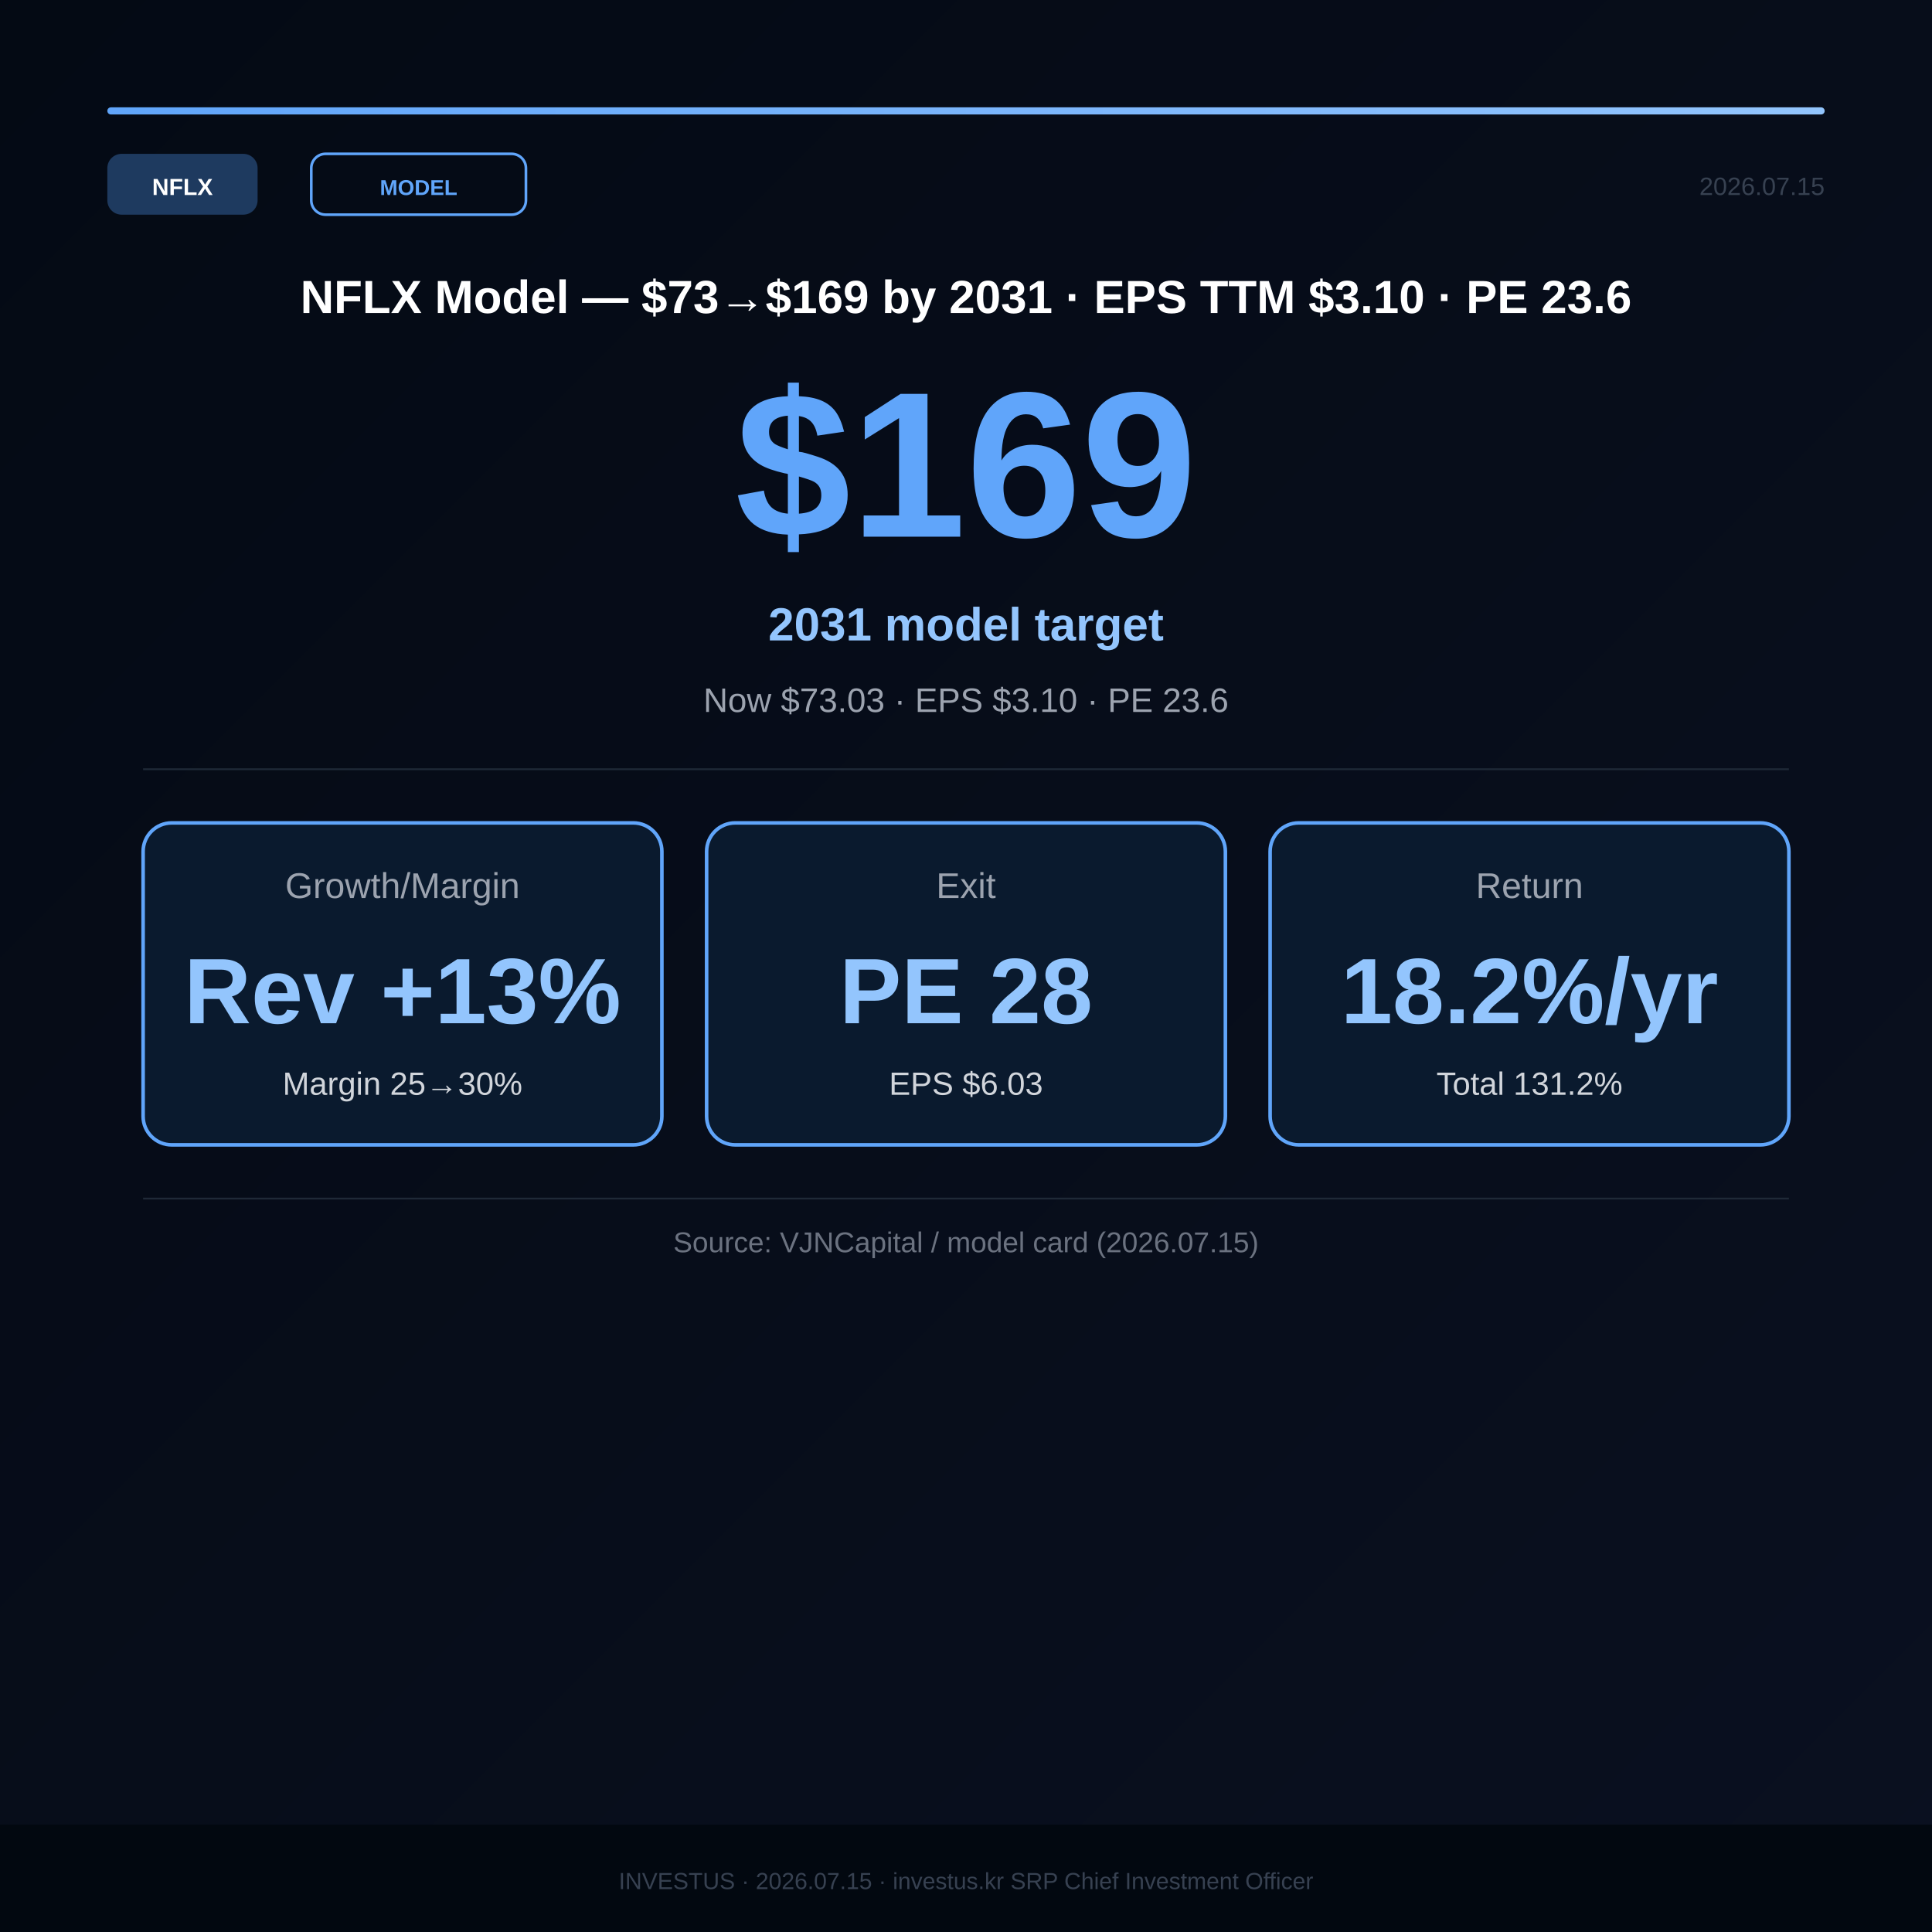
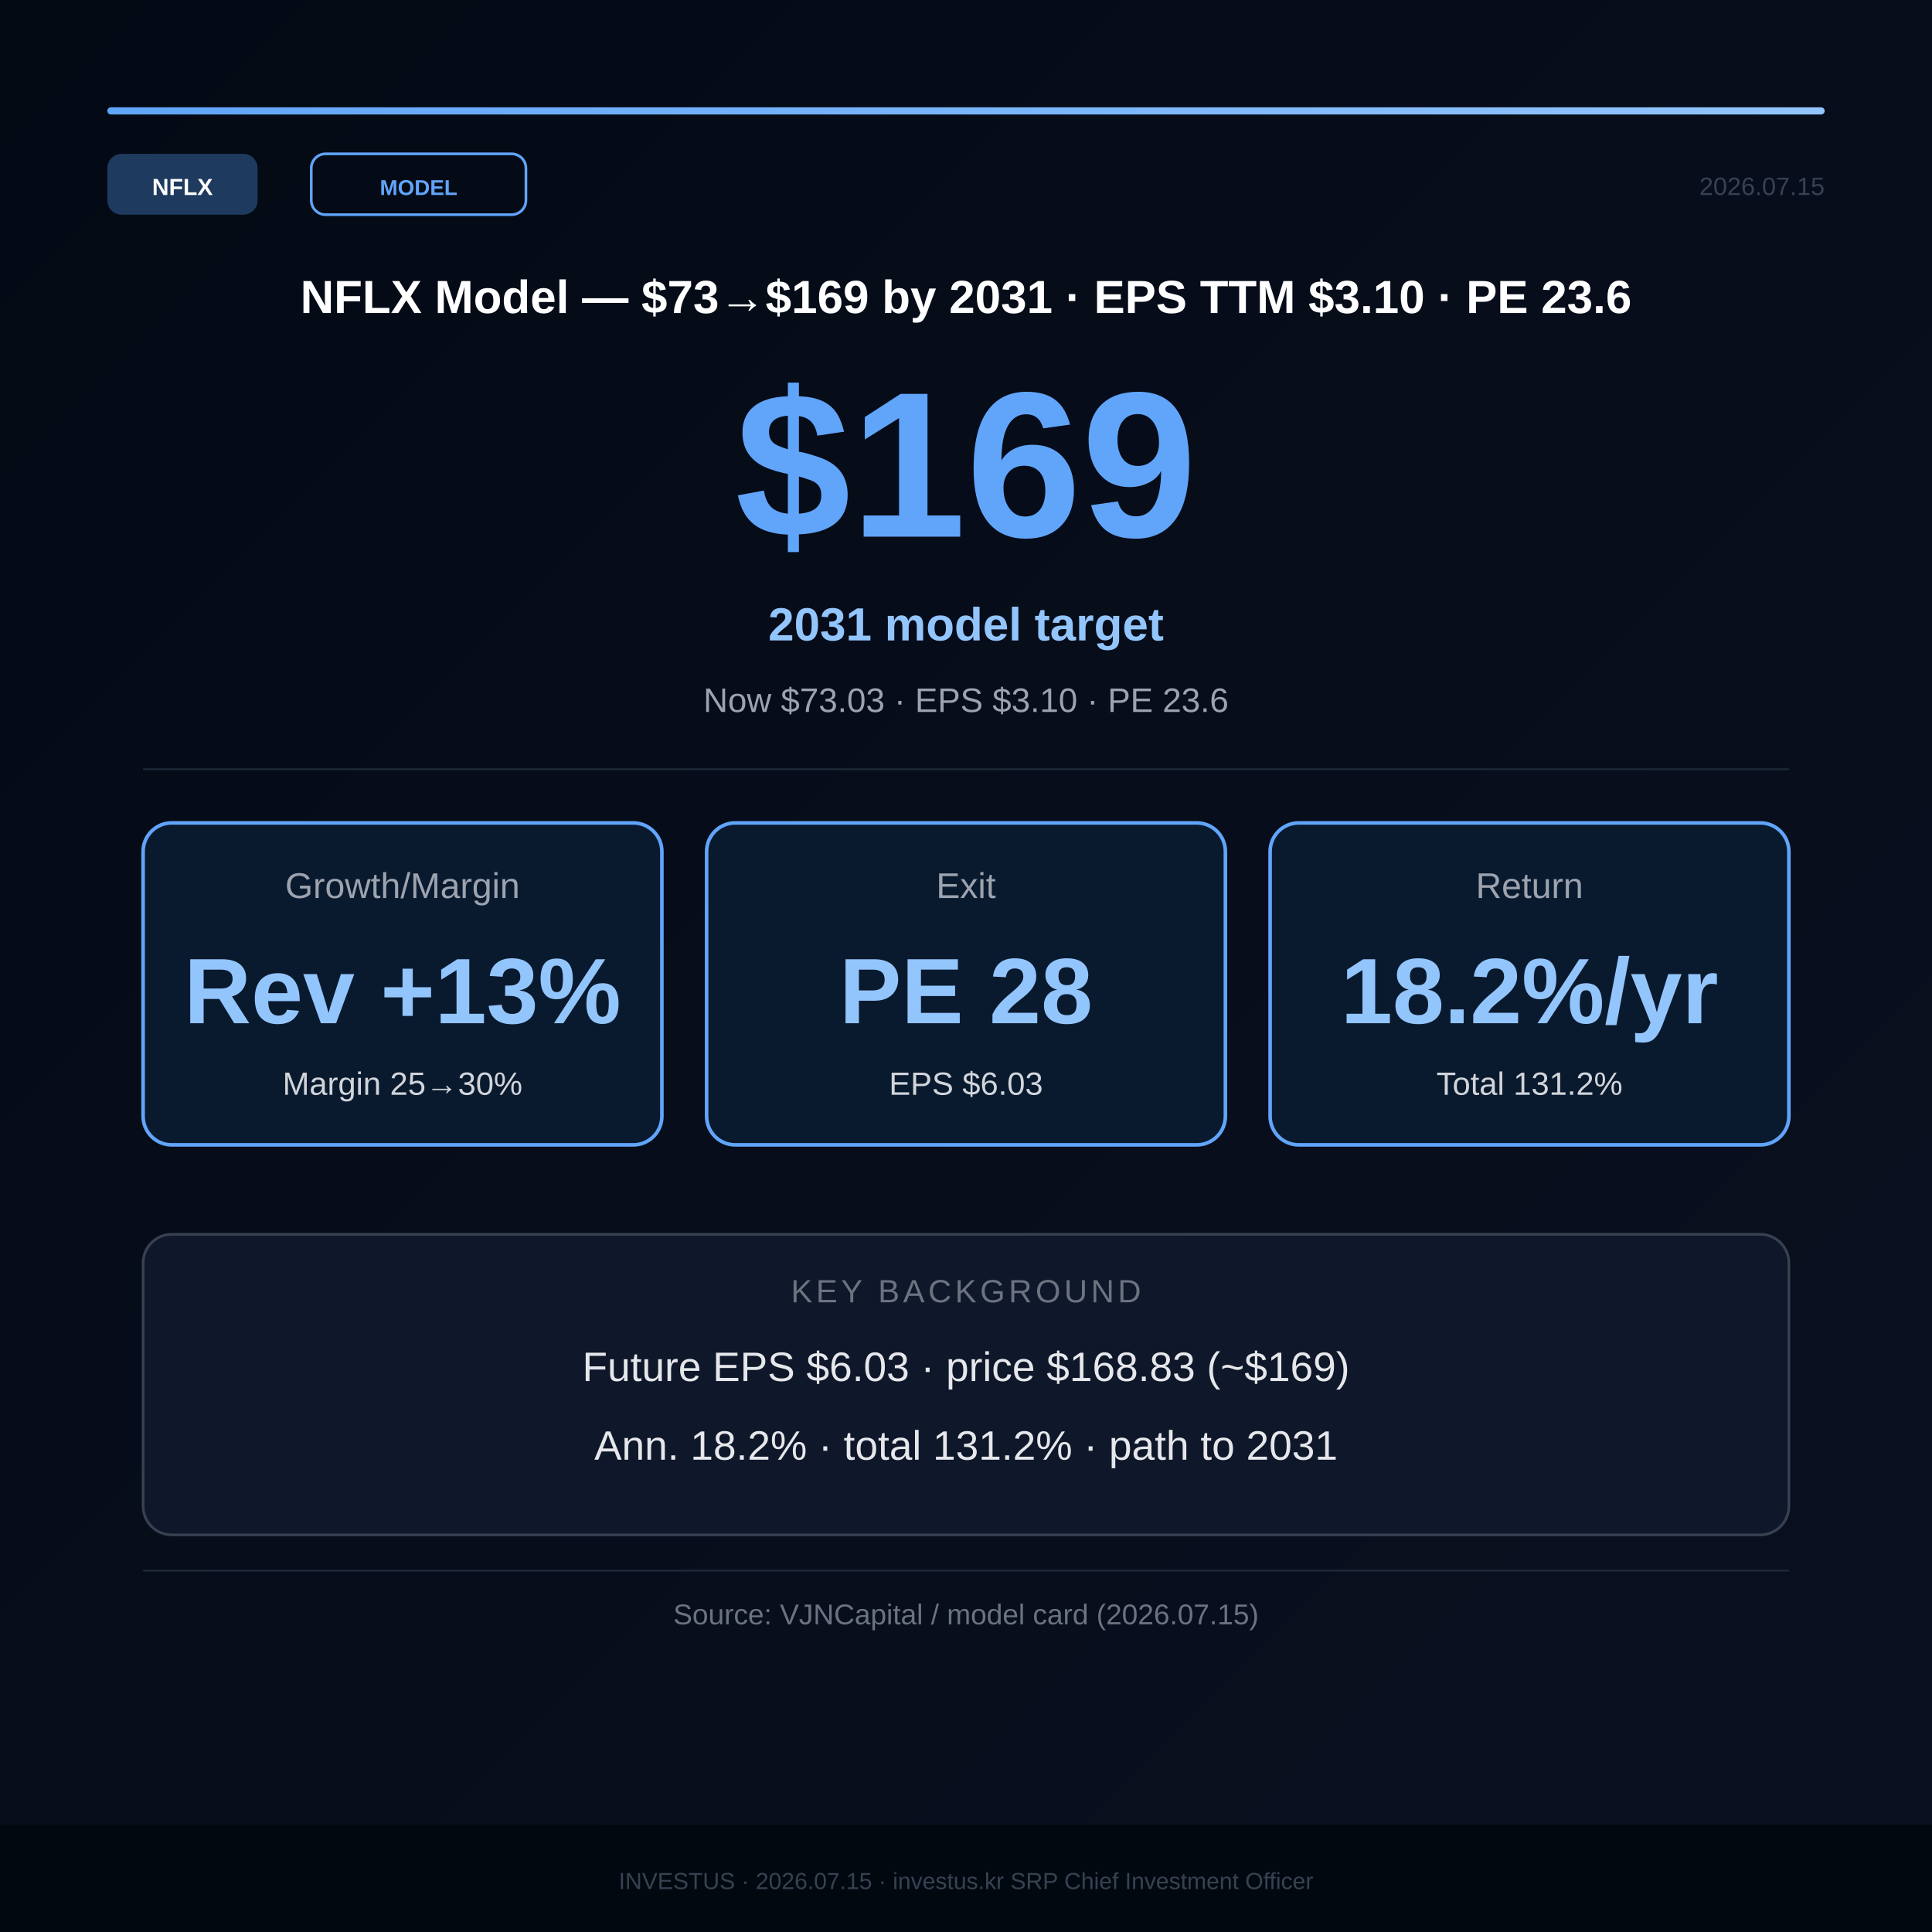
<svg xmlns="http://www.w3.org/2000/svg" viewBox="0 0 1080 1080" width="1080" height="1080">
  <defs>
    <linearGradient id="bg" x1="0%" y1="0%" x2="100%" y2="100%">
      <stop offset="0%" style="stop-color:#040a14" />
      <stop offset="100%" style="stop-color:#0a1020" />
    </linearGradient>
    <linearGradient id="grad" x1="0%" y1="0%" x2="100%" y2="0%">
      <stop offset="0%" style="stop-color:#60a5fa" />
      <stop offset="100%" style="stop-color:#93c5fd" />
    </linearGradient>
  </defs>
  <rect width="1080" height="1080" fill="url(#bg)" />
  <rect x="60" y="60" width="960" height="4" fill="url(#grad)" rx="2" />
  <rect x="60" y="86" width="84" height="34" rx="8" fill="#1e3a5f" />
  <text x="102.0" y="109" font-family="Arial Black, Arial" font-weight="900" font-size="13" fill="#ffffff" text-anchor="middle">NFLX</text>
  <rect x="174" y="86" width="120" height="34" rx="8" fill="none" stroke="#60a5fa" stroke-width="1.5" />
  <text x="234.0" y="109" font-family="Arial, sans-serif" font-weight="700" font-size="12" fill="#60a5fa" text-anchor="middle">MODEL</text>
  <text x="1020" y="109" font-family="Arial, sans-serif" font-size="14" fill="#374151" text-anchor="end">2026.07.15</text>
  <text x="540" y="175" font-family="Arial Black, Arial" font-weight="900" font-size="26" fill="#ffffff" text-anchor="middle">NFLX Model — $73→$169 by 2031 · EPS TTM $3.10 · PE 23.6</text>
  <text x="540" y="300" font-family="Arial Black, Arial" font-weight="900" font-size="116" fill="#60a5fa" text-anchor="middle">$169</text>
  <text x="540" y="358" font-family="Arial Black, Arial" font-weight="900" font-size="26" fill="#93c5fd" text-anchor="middle">2031 model target</text>
  <text x="540" y="398" font-family="Arial, sans-serif" font-size="19" fill="#9ca3af" text-anchor="middle">Now $73.03 · EPS $3.10 · PE 23.6</text>
  <line x1="80" y1="430" x2="1000" y2="430" stroke="#1f2937" stroke-width="1" />
  <rect x="80" y="460" width="290" height="180" rx="16" fill="#0a1a2e" stroke="#60a5fa" stroke-width="2" />
  <text x="225.0" y="502" font-family="Arial, sans-serif" font-size="20" fill="#9ca3af" text-anchor="middle">Growth/Margin</text>
  <text x="225.0" y="572" font-family="Arial Black, Arial" font-weight="900" font-size="52" fill="#93c5fd" text-anchor="middle">Rev +13%</text>
  <text x="225.0" y="612" font-family="Arial, sans-serif" font-size="18" fill="#d1d5db" text-anchor="middle">Margin 25→30%</text>
  <rect x="395" y="460" width="290" height="180" rx="16" fill="#0a1a2e" stroke="#60a5fa" stroke-width="2" />
  <text x="540.0" y="502" font-family="Arial, sans-serif" font-size="20" fill="#9ca3af" text-anchor="middle">Exit</text>
  <text x="540.0" y="572" font-family="Arial Black, Arial" font-weight="900" font-size="52" fill="#93c5fd" text-anchor="middle">PE 28</text>
  <text x="540.0" y="612" font-family="Arial, sans-serif" font-size="18" fill="#d1d5db" text-anchor="middle">EPS $6.03</text>
  <rect x="710" y="460" width="290" height="180" rx="16" fill="#0a1a2e" stroke="#60a5fa" stroke-width="2" />
  <text x="855.0" y="502" font-family="Arial, sans-serif" font-size="20" fill="#9ca3af" text-anchor="middle">Return</text>
  <text x="855.0" y="572" font-family="Arial Black, Arial" font-weight="900" font-size="52" fill="#93c5fd" text-anchor="middle">18.2%/yr</text>
  <text x="855.0" y="612" font-family="Arial, sans-serif" font-size="18" fill="#d1d5db" text-anchor="middle">Total 131.2%</text>
-   <line x1="80" y1="670" x2="1000" y2="670" stroke="#1f2937" stroke-width="1" />
-   <text x="540" y="700" font-family="Arial, sans-serif" font-size="16" fill="#6b7280" text-anchor="middle">Source: VJNCapital / model card (2026.07.15)</text>
+   <rect x="80" y="690" width="920" height="168" rx="16" fill="#0f172a" stroke="#374151" stroke-width="1.5" />
+   <text x="540" y="728" font-family="Arial, sans-serif" font-size="18" fill="#6b7280" text-anchor="middle" letter-spacing="2">KEY BACKGROUND</text>
+   <text x="540" y="772" font-family="Arial, sans-serif" font-size="23" fill="#e5e7eb" text-anchor="middle">Future EPS $6.03 · price $168.83 (~$169)</text>
+   <text x="540" y="816" font-family="Arial, sans-serif" font-size="23" fill="#e5e7eb" text-anchor="middle">Ann. 18.2% · total 131.2% · path to 2031</text>
+   <line x1="80" y1="878" x2="1000" y2="878" stroke="#1f2937" stroke-width="1" />
+   <text x="540" y="908" font-family="Arial, sans-serif" font-size="16" fill="#6b7280" text-anchor="middle">Source: VJNCapital / model card (2026.07.15)</text>
  <rect x="0" y="1020" width="1080" height="60" fill="#020810" />
  <text x="540" y="1056" font-family="Arial, sans-serif" font-size="13" fill="#374151" text-anchor="middle">INVESTUS · 2026.07.15 · investus.kr SRP Chief Investment Officer</text>
</svg>
